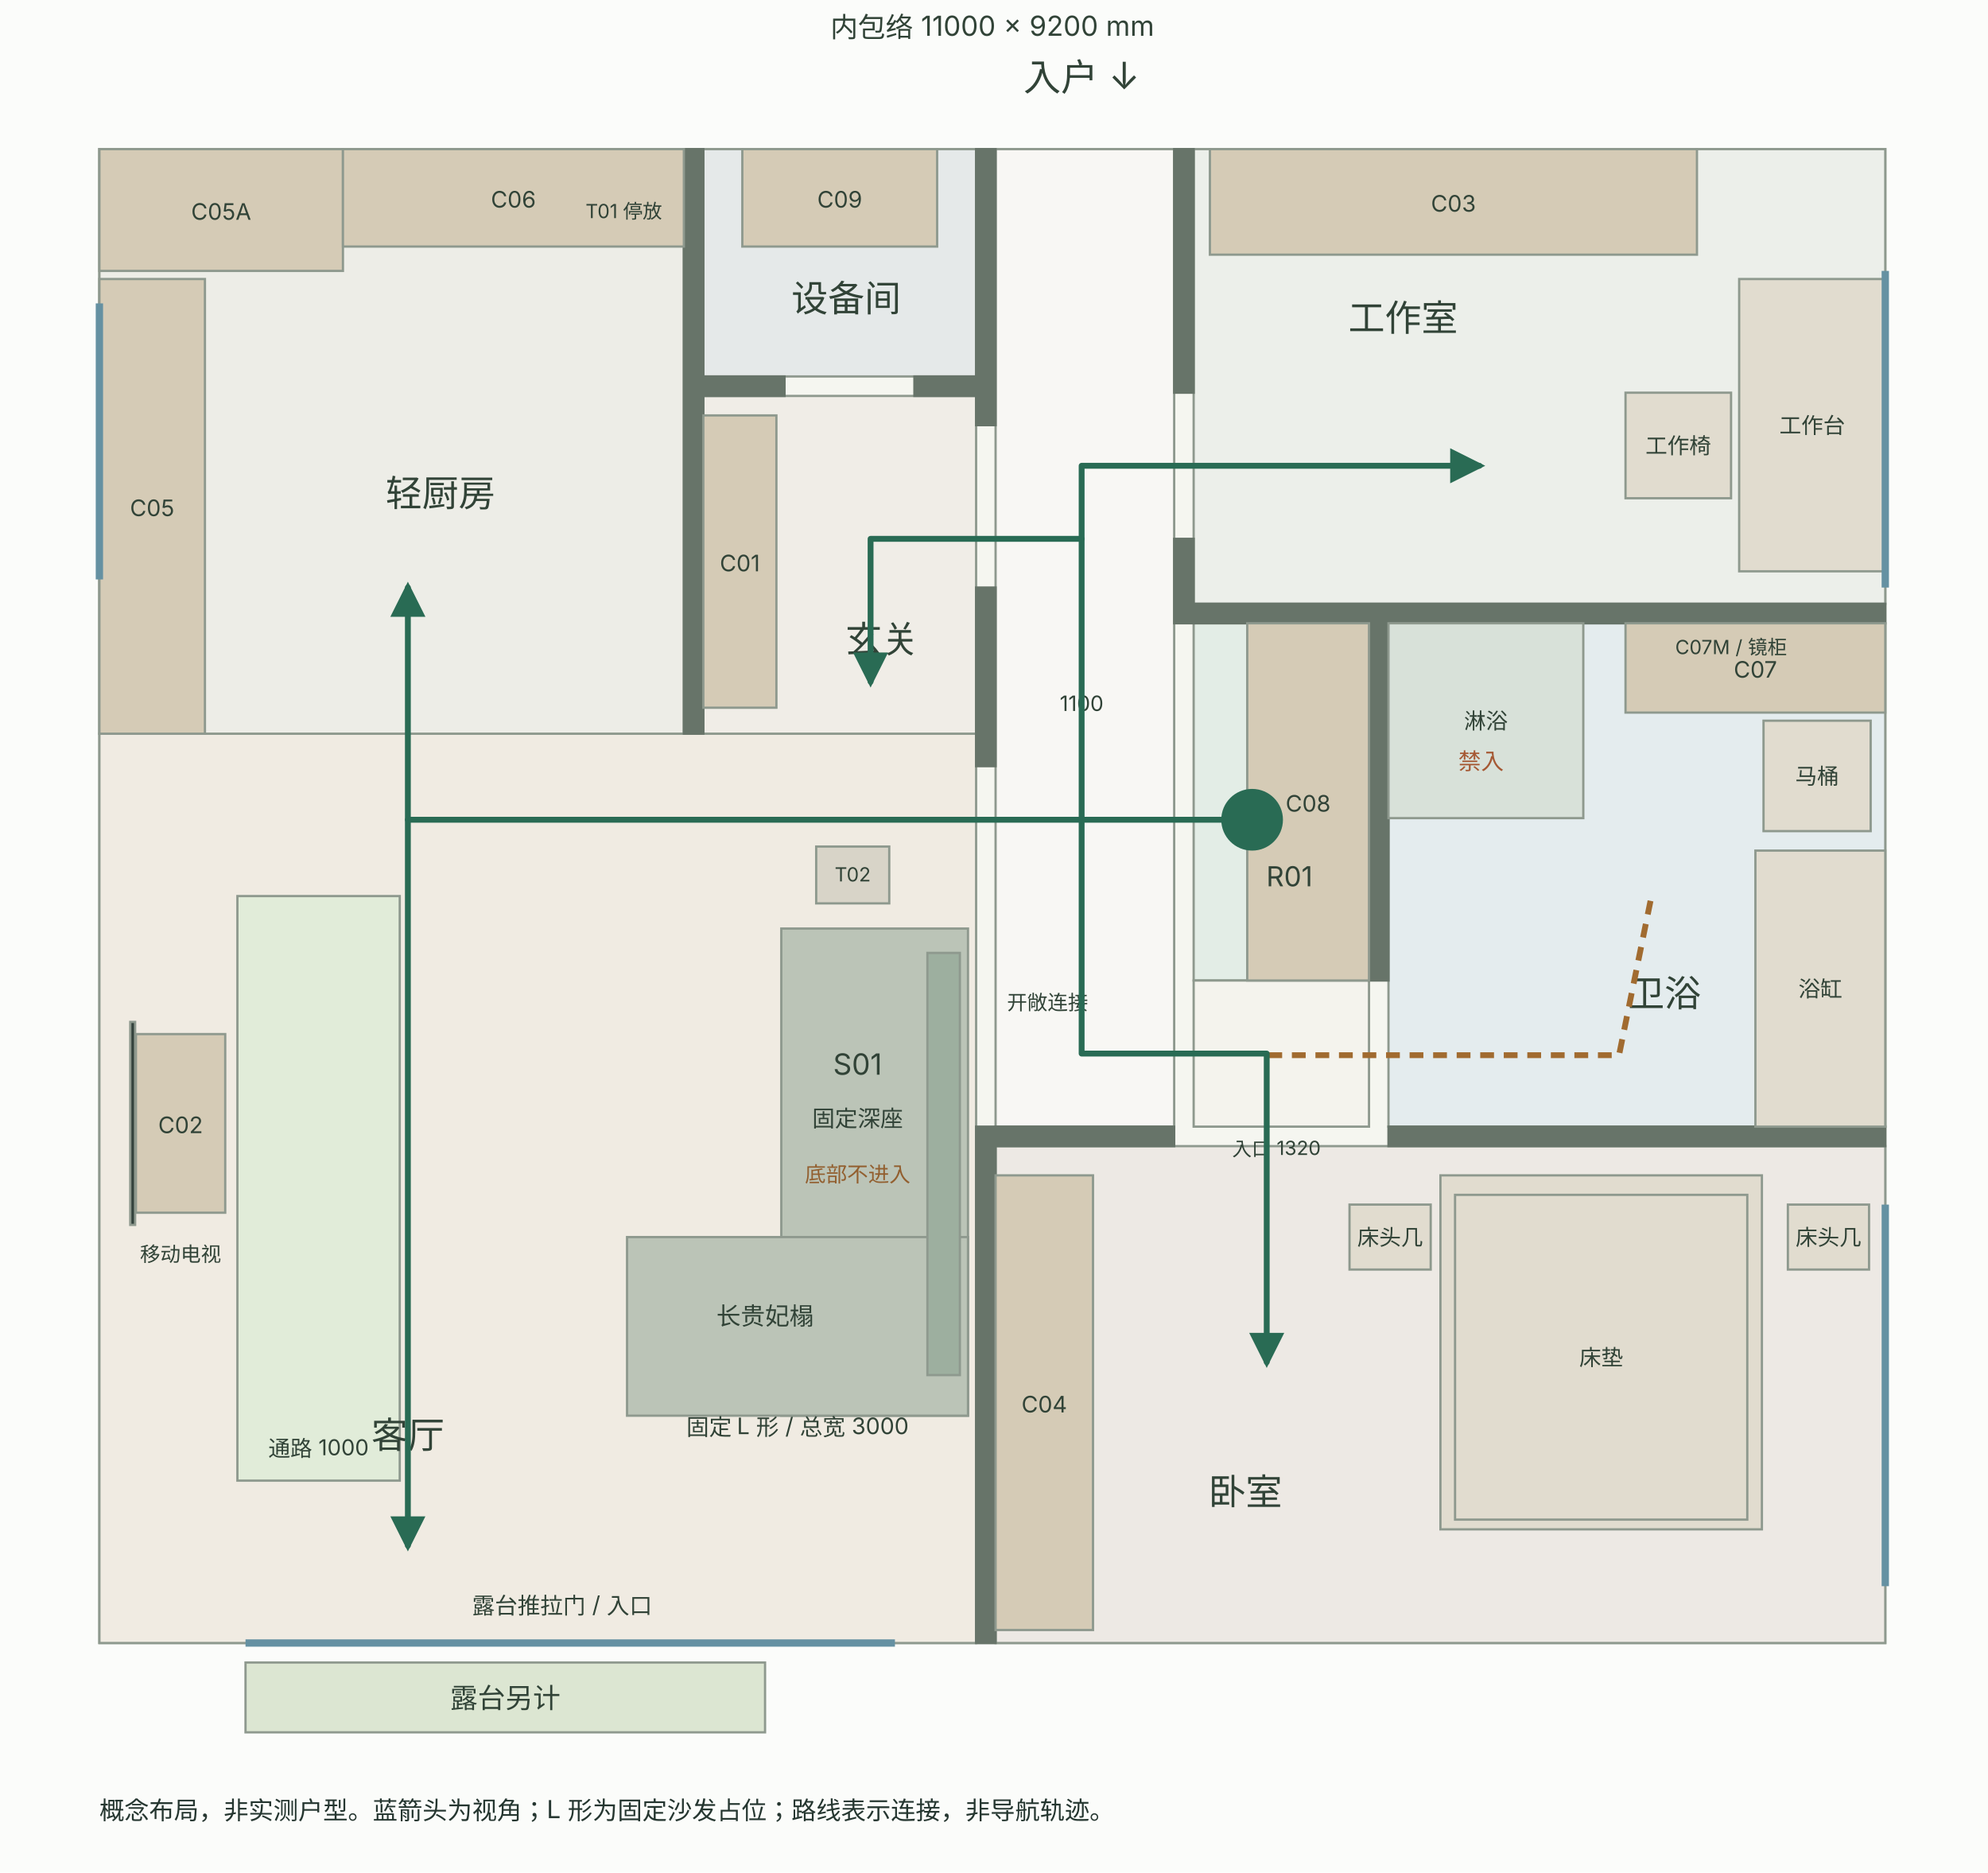
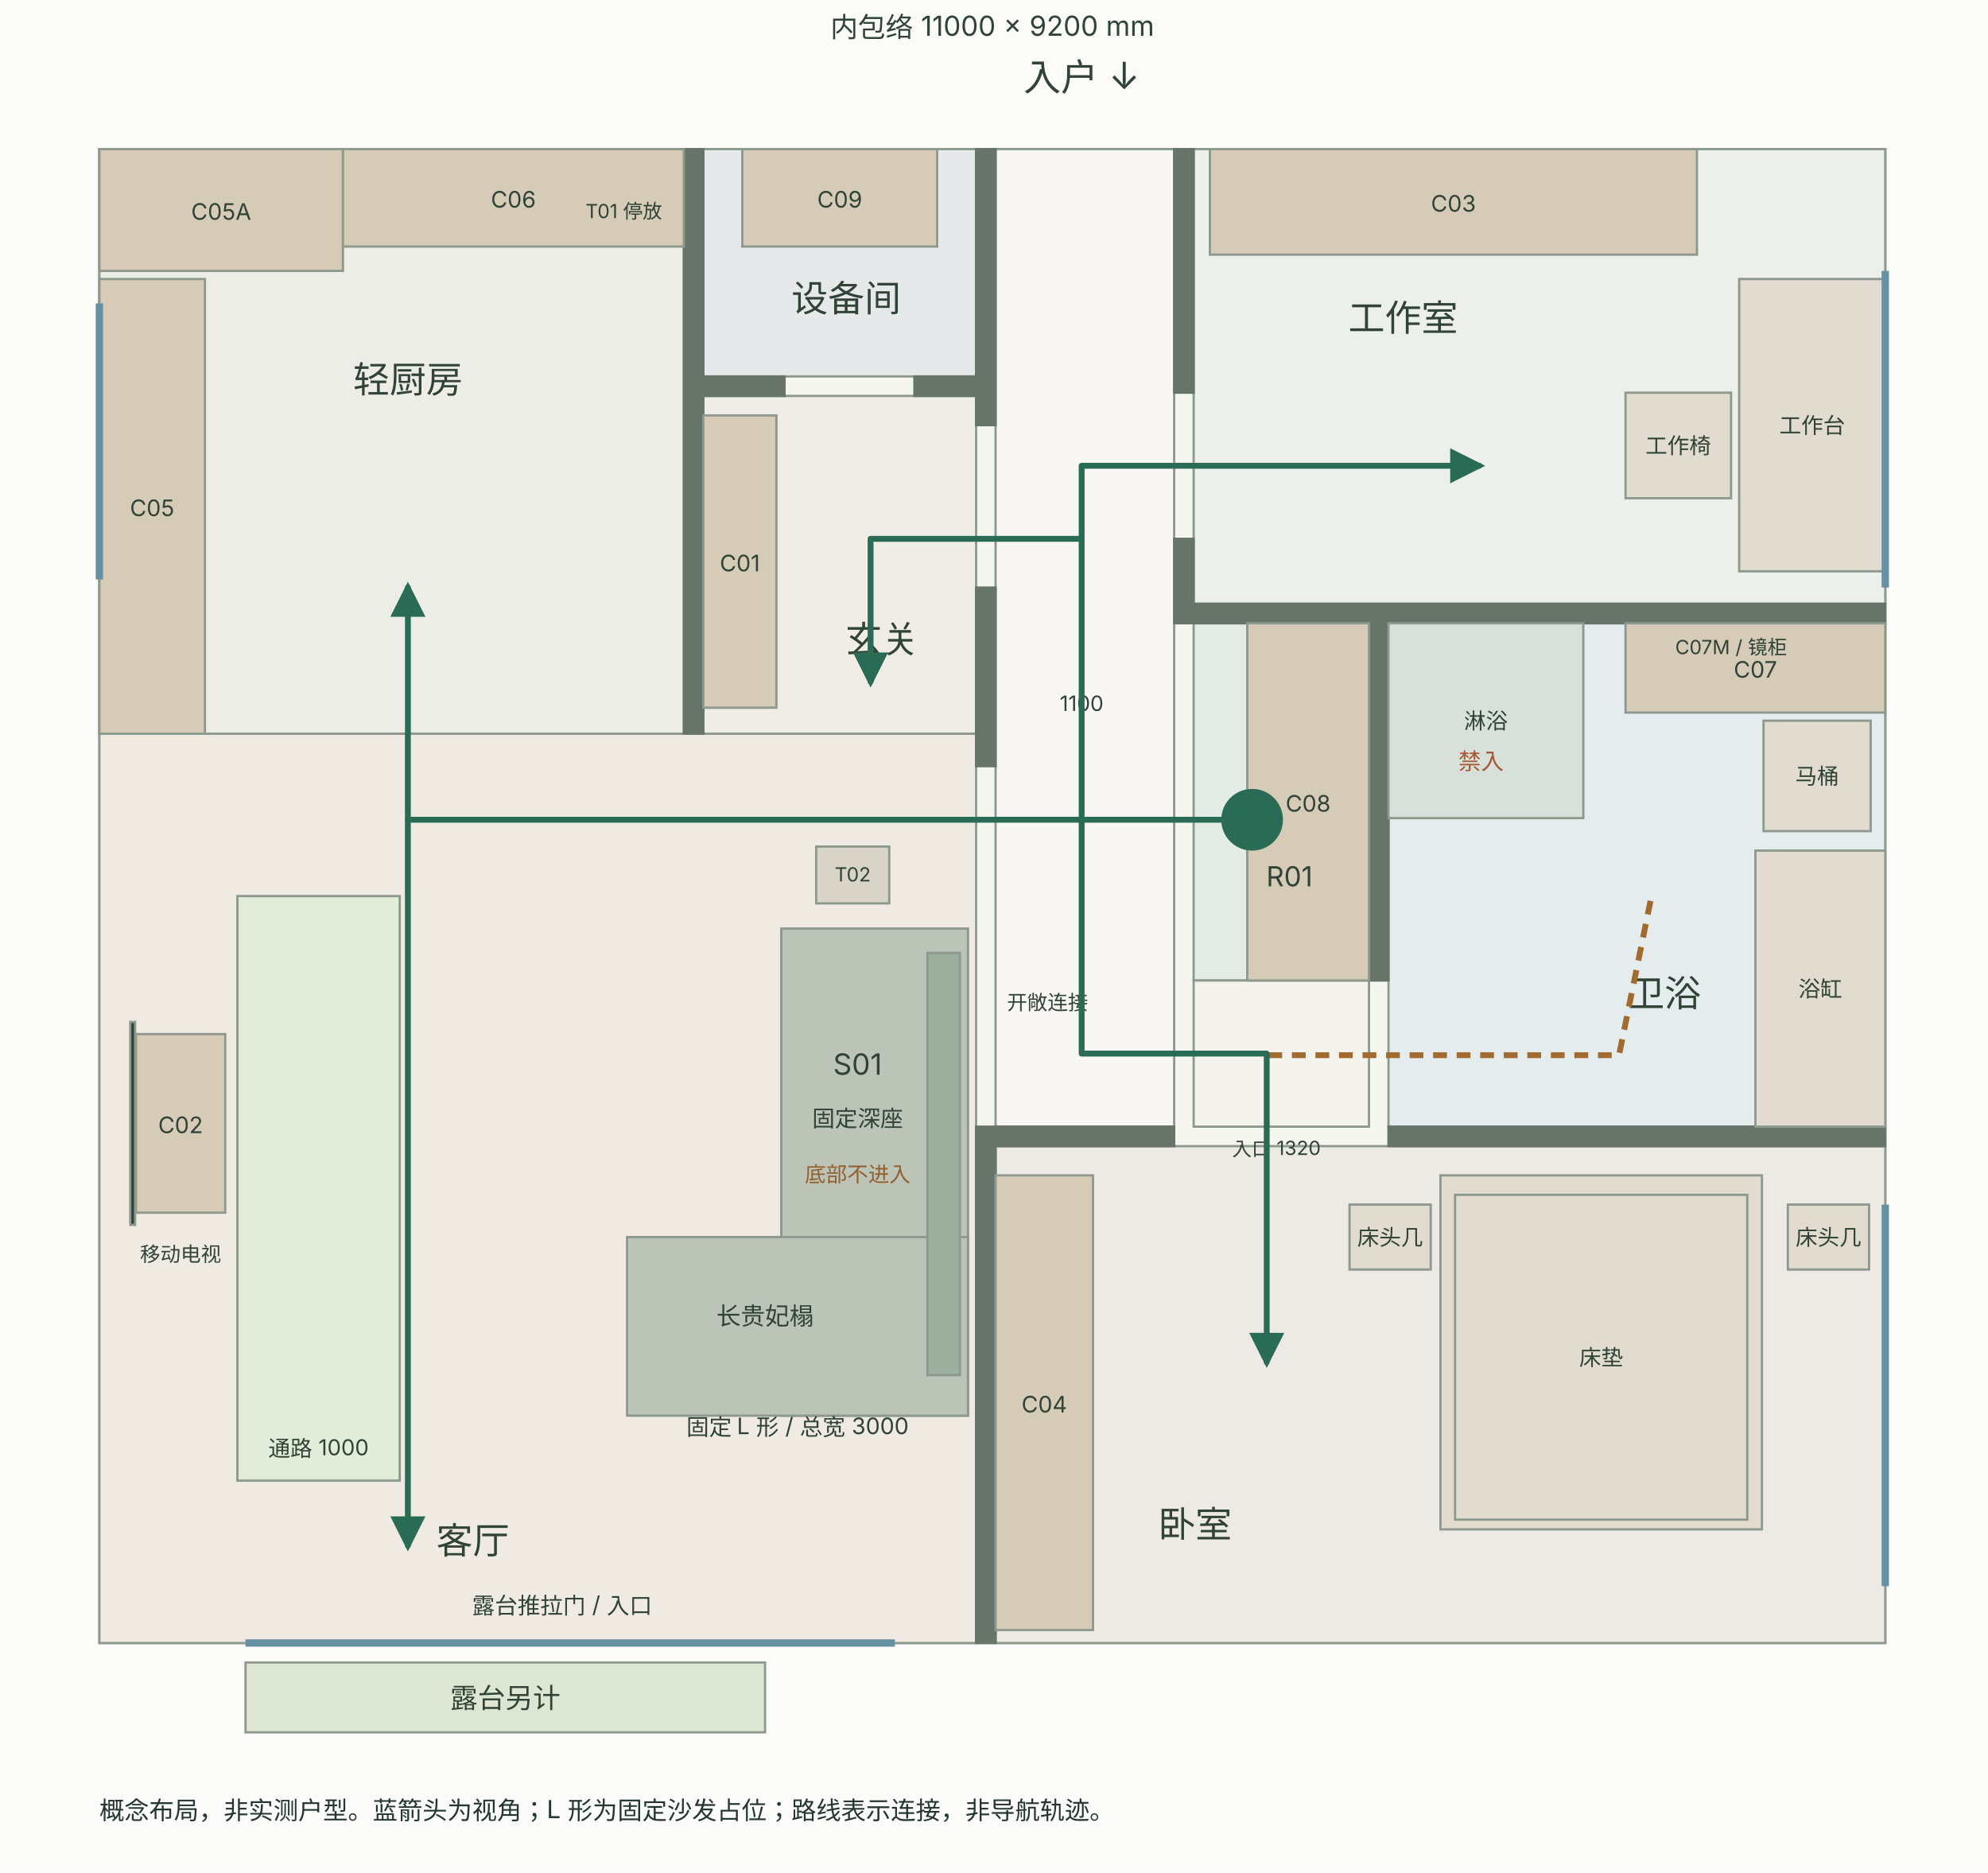
<svg xmlns="http://www.w3.org/2000/svg" viewBox="0 0 1200 1130" role="img">
  <style>text{font-family:system-ui,-apple-system,"PingFang SC","Microsoft YaHei",sans-serif;fill:#253630}.dim{fill:#68756d;font-size:13px}</style>
  <rect width="100%" height="100%" fill="#fbfcfa" />
  <g transform="translate(60 90) scale(.098)">
    <rect x="0" y="0" width="11000" height="9200" fill="#f5f6f0" stroke="#8e998e" stroke-width="14" />
    <rect x="0" y="3600" width="5400" height="5600" fill="#F0EBE2" stroke="#8e998e" stroke-width="14" />
    <rect x="0" y="0" width="3600" height="3600" fill="#EDEDE7" stroke="#8e998e" stroke-width="14" />
    <rect x="3720" y="1520" width="1680" height="2080" fill="#F0EDE7" stroke="#8e998e" stroke-width="14" />
    <rect x="3720" y="0" width="1680" height="1400" fill="#E5E9E9" stroke="#8e998e" stroke-width="14" />
    <rect x="5520" y="0" width="1100" height="6020" fill="#F8F7F4" stroke="#8e998e" stroke-width="14" />
    <rect x="6740" y="0" width="4260" height="2800" fill="#ECEFEA" stroke="#8e998e" stroke-width="14" />
    <rect x="6740" y="2920" width="1080" height="2200" fill="#E3EDE6" stroke="#8e998e" stroke-width="14" />
    <rect x="6740" y="5120" width="1080" height="900" fill="#F4F3ED" stroke="#8e998e" stroke-width="14" />
    <rect x="7940" y="2920" width="3060" height="3100" fill="#E4ECEE" stroke="#8e998e" stroke-width="14" />
    <rect x="5520" y="6140" width="5480" height="3060" fill="#EDE9E4" stroke="#8e998e" stroke-width="14" />
    <rect x="3600" y="0" width="120" height="3600" fill="#677469" stroke="#677469" stroke-width="14" />
    <rect x="3720" y="1400" width="500" height="120" fill="#677469" stroke="#677469" stroke-width="14" />
    <rect x="5020" y="1400" width="380" height="120" fill="#677469" stroke="#677469" stroke-width="14" />
    <rect x="5400" y="0" width="120" height="1700" fill="#677469" stroke="#677469" stroke-width="14" />
    <rect x="5400" y="2700" width="120" height="1100" fill="#677469" stroke="#677469" stroke-width="14" />
    <rect x="5400" y="6020" width="120" height="3180" fill="#677469" stroke="#677469" stroke-width="14" />
    <rect x="6620" y="0" width="120" height="1500" fill="#677469" stroke="#677469" stroke-width="14" />
    <rect x="6620" y="2400" width="120" height="520" fill="#677469" stroke="#677469" stroke-width="14" />
    <rect x="6740" y="2800" width="4260" height="120" fill="#677469" stroke="#677469" stroke-width="14" />
    <rect x="7820" y="2920" width="120" height="2200" fill="#677469" stroke="#677469" stroke-width="14" />
    <rect x="5520" y="6020" width="1100" height="120" fill="#677469" stroke="#677469" stroke-width="14" />
    <rect x="7940" y="6020" width="3060" height="120" fill="#677469" stroke="#677469" stroke-width="14" />
    <rect x="3720" y="1640" width="450" height="1800" fill="#d5cbb6" stroke="#8e998e" stroke-width="14" />
    <text x="3945.0" y="2600.0" font-size="140" text-anchor="middle" style="fill:#314337">C01</text>
    <rect x="225" y="5450" width="550" height="1100" fill="#d5cbb6" stroke="#8e998e" stroke-width="14" />
    <text x="500.0" y="6060.0" font-size="140" text-anchor="middle" style="fill:#314337">C02</text>
    <rect x="6840" y="0" width="3000" height="650" fill="#d5cbb6" stroke="#8e998e" stroke-width="14" />
    <text x="8340.0" y="385.0" font-size="140" text-anchor="middle" style="fill:#314337">C03</text>
    <rect x="5520" y="6320" width="600" height="2800" fill="#d5cbb6" stroke="#8e998e" stroke-width="14" />
    <text x="5820.0" y="7780.0" font-size="140" text-anchor="middle" style="fill:#314337">C04</text>
    <rect x="0" y="800" width="650" height="2800" fill="#d5cbb6" stroke="#8e998e" stroke-width="14" />
    <text x="325.0" y="2260.0" font-size="140" text-anchor="middle" style="fill:#314337">C05</text>
    <rect x="0" y="0" width="1500" height="750" fill="#d5cbb6" stroke="#8e998e" stroke-width="14" />
    <text x="750.0" y="435.0" font-size="140" text-anchor="middle" style="fill:#314337">C05A</text>
    <rect x="1500" y="0" width="2100" height="600" fill="#d5cbb6" stroke="#8e998e" stroke-width="14" />
    <text x="2550.0" y="360.0" font-size="140" text-anchor="middle" style="fill:#314337">C06</text>
    <rect x="9400" y="2920" width="1600" height="550" fill="#d5cbb6" stroke="#8e998e" stroke-width="14" />
    <text x="10200.0" y="3255.0" font-size="140" text-anchor="middle" style="fill:#314337">C07</text>
    <rect x="7070" y="2920" width="750" height="2200" fill="#d5cbb6" stroke="#8e998e" stroke-width="14" />
    <text x="7445.0" y="4080.0" font-size="140" text-anchor="middle" style="fill:#314337">C08</text>
    <rect x="3960" y="0" width="1200" height="600" fill="#d5cbb6" stroke="#8e998e" stroke-width="14" />
    <text x="4560.0" y="360.0" font-size="140" text-anchor="middle" style="fill:#314337">C09</text>
    <defs>
      <marker id="viewarrow" markerWidth="6" markerHeight="6" refX="5" refY="3" orient="auto">
        <path d="M0 0 L6 3 L0 6" fill="#647d92" />
      </marker>
    </defs>
    <rect x="4200" y="4800" width="1150" height="3000" fill="#bbc4b7" stroke="#8e998e" stroke-width="14" />
    <rect x="3250" y="6700" width="2100" height="1100" fill="#bbc4b7" stroke="#8e998e" stroke-width="14" />
    <rect x="5100" y="4950" width="200" height="2600" fill="#9daf9f" stroke="#8e998e" stroke-width="14" />
    <text x="4670" y="5700" font-size="180" text-anchor="middle" style="fill:#314337">S01</text>
    <text x="4670" y="6020" font-size="140" text-anchor="middle" style="fill:#314337">固定深座</text>
    <text x="4100" y="7240" font-size="150" text-anchor="middle" style="fill:#314337">长贵妃榻</text>
    <text x="4300" y="7920" font-size="140" text-anchor="middle" style="fill:#314337">固定 L 形 / 总宽 3000</text>
    <rect x="850" y="4600" width="1000" height="3600" fill="#e1ecd9" stroke="#8e998e" stroke-width="14" />
    <text x="1350" y="8050" font-size="135" text-anchor="middle" style="fill:#314337">通路 1000</text>
    <rect x="4415" y="4295" width="450" height="350" fill="#d8d4c8" stroke="#8e998e" stroke-width="14" />
    <text x="4640" y="4510" font-size="120" text-anchor="middle" style="fill:#314337">T02</text>
    <rect x="7700" y="6500" width="500" height="400" fill="#e1dccf" stroke="#8e998e" stroke-width="14" />
    <text x="7950.0" y="6750.0" font-size="135" text-anchor="middle" style="fill:#314337">床头几</text>
    <rect x="10400" y="6500" width="500" height="400" fill="#e1dccf" stroke="#8e998e" stroke-width="14" />
    <text x="10650.0" y="6750.0" font-size="135" text-anchor="middle" style="fill:#314337">床头几</text>
    <rect x="8260" y="6320" width="1980" height="2180" fill="#e1dccf" stroke="#8e998e" stroke-width="14" />
    <text x="9250.0" y="7460.0" font-size="135" text-anchor="middle" style="fill:#314337">床架</text>
    <rect x="8350" y="6440" width="1800" height="2000" fill="#e1dccf" stroke="#8e998e" stroke-width="14" />
    <text x="9250.0" y="7490.0" font-size="135" text-anchor="middle" style="fill:#314337">床垫</text>
    <rect x="10100" y="800" width="900" height="1800" fill="#e1dccf" stroke="#8e998e" stroke-width="14" />
    <text x="10550.0" y="1750.0" font-size="135" text-anchor="middle" style="fill:#314337">工作台</text>
    <rect x="9400" y="1500" width="650" height="650" fill="#e1dccf" stroke="#8e998e" stroke-width="14" />
    <text x="9725.0" y="1875.0" font-size="135" text-anchor="middle" style="fill:#314337">工作椅</text>
    <rect x="7940" y="2920" width="1200" height="1200" fill="#d8e1d9" stroke="#8e998e" stroke-width="14" />
    <text x="8540.0" y="3570.0" font-size="135" text-anchor="middle" style="fill:#314337">淋浴</text>
    <rect x="10200" y="4320" width="800" height="1700" fill="#e1dccf" stroke="#8e998e" stroke-width="14" />
    <text x="10600.0" y="5220.0" font-size="135" text-anchor="middle" style="fill:#314337">浴缸</text>
    <rect x="10250" y="3520" width="660" height="680" fill="#e1dccf" stroke="#8e998e" stroke-width="14" />
    <text x="10580.0" y="3910.0" font-size="135" text-anchor="middle" style="fill:#314337">马桶</text>
    <text x="10050" y="3110" font-size="120" text-anchor="middle" style="fill:#314337">C07M / 镜柜</text>
    <text x="3230" y="425" font-size="120" text-anchor="middle" style="fill:#314337">T01 停放</text>
    <rect x="190" y="5375" width="30" height="1250" fill="#33423c" stroke="#8e998e" stroke-width="14" />
    <text x="500" y="6850" font-size="125" text-anchor="middle" style="fill:#314337">移动电视</text>
    <text x="5840" y="5300" font-size="125" text-anchor="middle" style="fill:#314337">开敞连接</text>
    <text x="7250" y="6200" font-size="120" text-anchor="middle" style="fill:#314337">入口 1320</text>
    <path d="M0 950 L0 2650" stroke="#6591a2" stroke-width="45" />
    <path d="M11000 750 L11000 2700" stroke="#6591a2" stroke-width="45" />
    <path d="M11000 6500 L11000 8850" stroke="#6591a2" stroke-width="45" />
    <path d="M900 9200 L4900 9200" stroke="#6591a2" stroke-width="45" />
    <text x="2850" y="9020" font-size="140" text-anchor="middle" style="fill:#314337">露台推拉门 / 入口</text>
    <text x="4670" y="6360" font-size="130" text-anchor="middle" style="fill:#925f2f">底部不进入</text>
-     <text x="1900" y="8000" font-size="225" text-anchor="middle" style="fill:#314337">客厅</text>
-     <text x="2100" y="2200" font-size="225" text-anchor="middle" style="fill:#314337">轻厨房</text>
+     <text x="2300" y="8650" font-size="225" text-anchor="middle" style="fill:#314337">客厅</text>
+     <text x="1900" y="1500" font-size="225" text-anchor="middle" style="fill:#314337">轻厨房</text>
    <text x="4820" y="3100" font-size="225" text-anchor="middle" style="fill:#314337">玄关</text>
    <text x="4600" y="1000" font-size="225" text-anchor="middle" style="fill:#314337">设备间</text>
    <text x="8030" y="1120" font-size="225" text-anchor="middle" style="fill:#314337">工作室</text>
-     <text x="7060" y="8350" font-size="225" text-anchor="middle" style="fill:#314337">卧室</text>
+     <text x="6750" y="8550" font-size="225" text-anchor="middle" style="fill:#314337">卧室</text>
    <text x="9640" y="5280" font-size="225" text-anchor="middle" style="fill:#314337">卫浴</text>
    <text x="6050" y="3460" font-size="130" text-anchor="middle" style="fill:#314337">1100</text>
    <text x="6050" y="-360" font-size="230" text-anchor="middle" style="fill:#314337">入户 ↓</text>
    <text x="5500" y="-690" font-size="170" text-anchor="middle" style="fill:#314337">内包络 11000 × 9200 mm</text>
    <rect x="900" y="9320" width="3200" height="430" fill="#dce6d2" stroke="#8e998e" stroke-width="14" />
    <text x="2500" y="9600" font-size="170" text-anchor="middle" style="fill:#314337">露台另计</text>
    <defs>
      <marker id="arrow" markerWidth="6" markerHeight="6" refX="5" refY="3" orient="auto">
        <path d="M0 0 L6 3 L0 6" fill="#296b54" />
      </marker>
    </defs>
    <circle cx="7100" cy="4130" r="190" fill="#296b54" />
    <text x="7330" y="4540" font-size="170" text-anchor="middle" style="fill:#314337">R01</text>
    <text x="8510" y="3820" font-size="140" text-anchor="middle" style="fill:#a55833">禁入</text>
    <path d="M7200 5580 L9360 5580 L9560 4600" fill="none" stroke="#a16b30" stroke-width="36" stroke-dasharray="85 60" />
    <polyline points="7100,4130 6050,4130 4950,4130 1900,4130 1900,8600" fill="none" stroke="#296b54" stroke-width="36" stroke-linecap="round" stroke-linejoin="round" marker-end="url(#arrow)" />
    <polyline points="6050,4130 6050,1950 7090,1950 8500,1950" fill="none" stroke="#296b54" stroke-width="36" stroke-linecap="round" stroke-linejoin="round" marker-end="url(#arrow)" />
    <polyline points="6050,4130 6050,5570 7190,5570 7190,7470" fill="none" stroke="#296b54" stroke-width="36" stroke-linecap="round" stroke-linejoin="round" marker-end="url(#arrow)" />
    <polyline points="1900,4130 1900,2700" fill="none" stroke="#296b54" stroke-width="36" stroke-linecap="round" stroke-linejoin="round" marker-end="url(#arrow)" />
    <polyline points="6050,2400 4750,2400 4750,3280" fill="none" stroke="#296b54" stroke-width="36" stroke-linecap="round" stroke-linejoin="round" marker-end="url(#arrow)" />
  </g>
  <text x="60" y="1098" text-anchor="start" font-size="15" class="">概念布局，非实测户型。蓝箭头为视角；L 形为固定沙发占位；路线表示连接，非导航轨迹。</text>
</svg>
